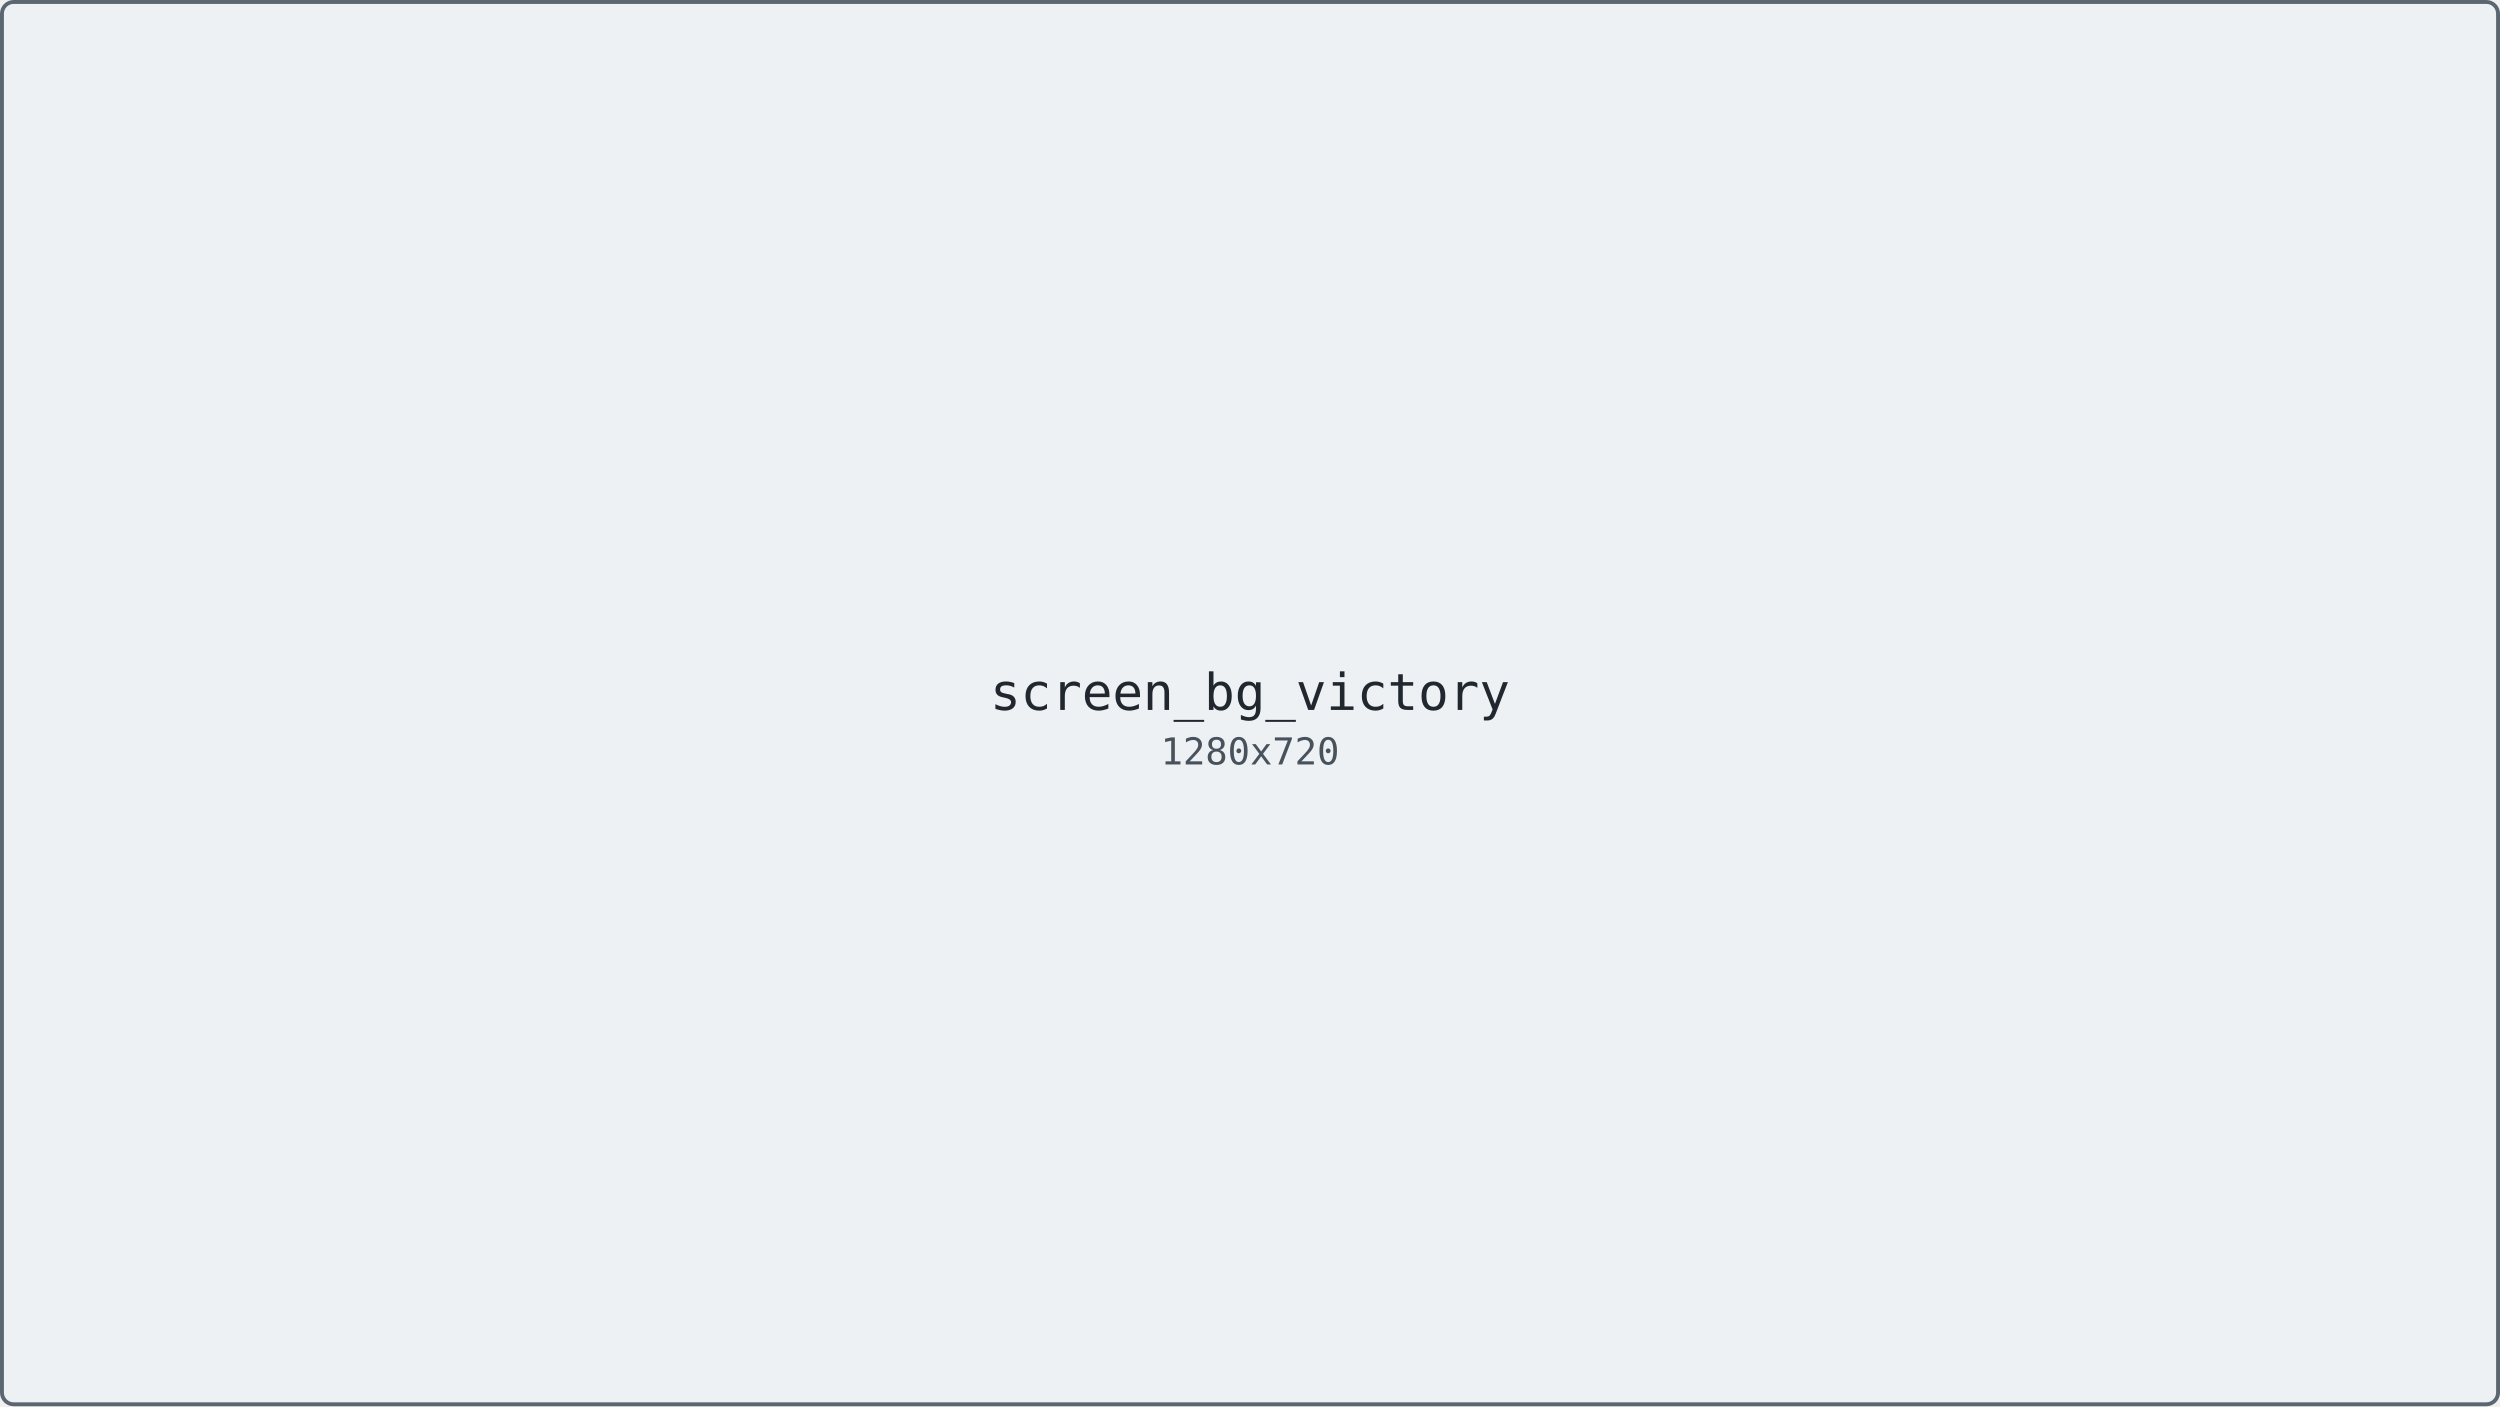
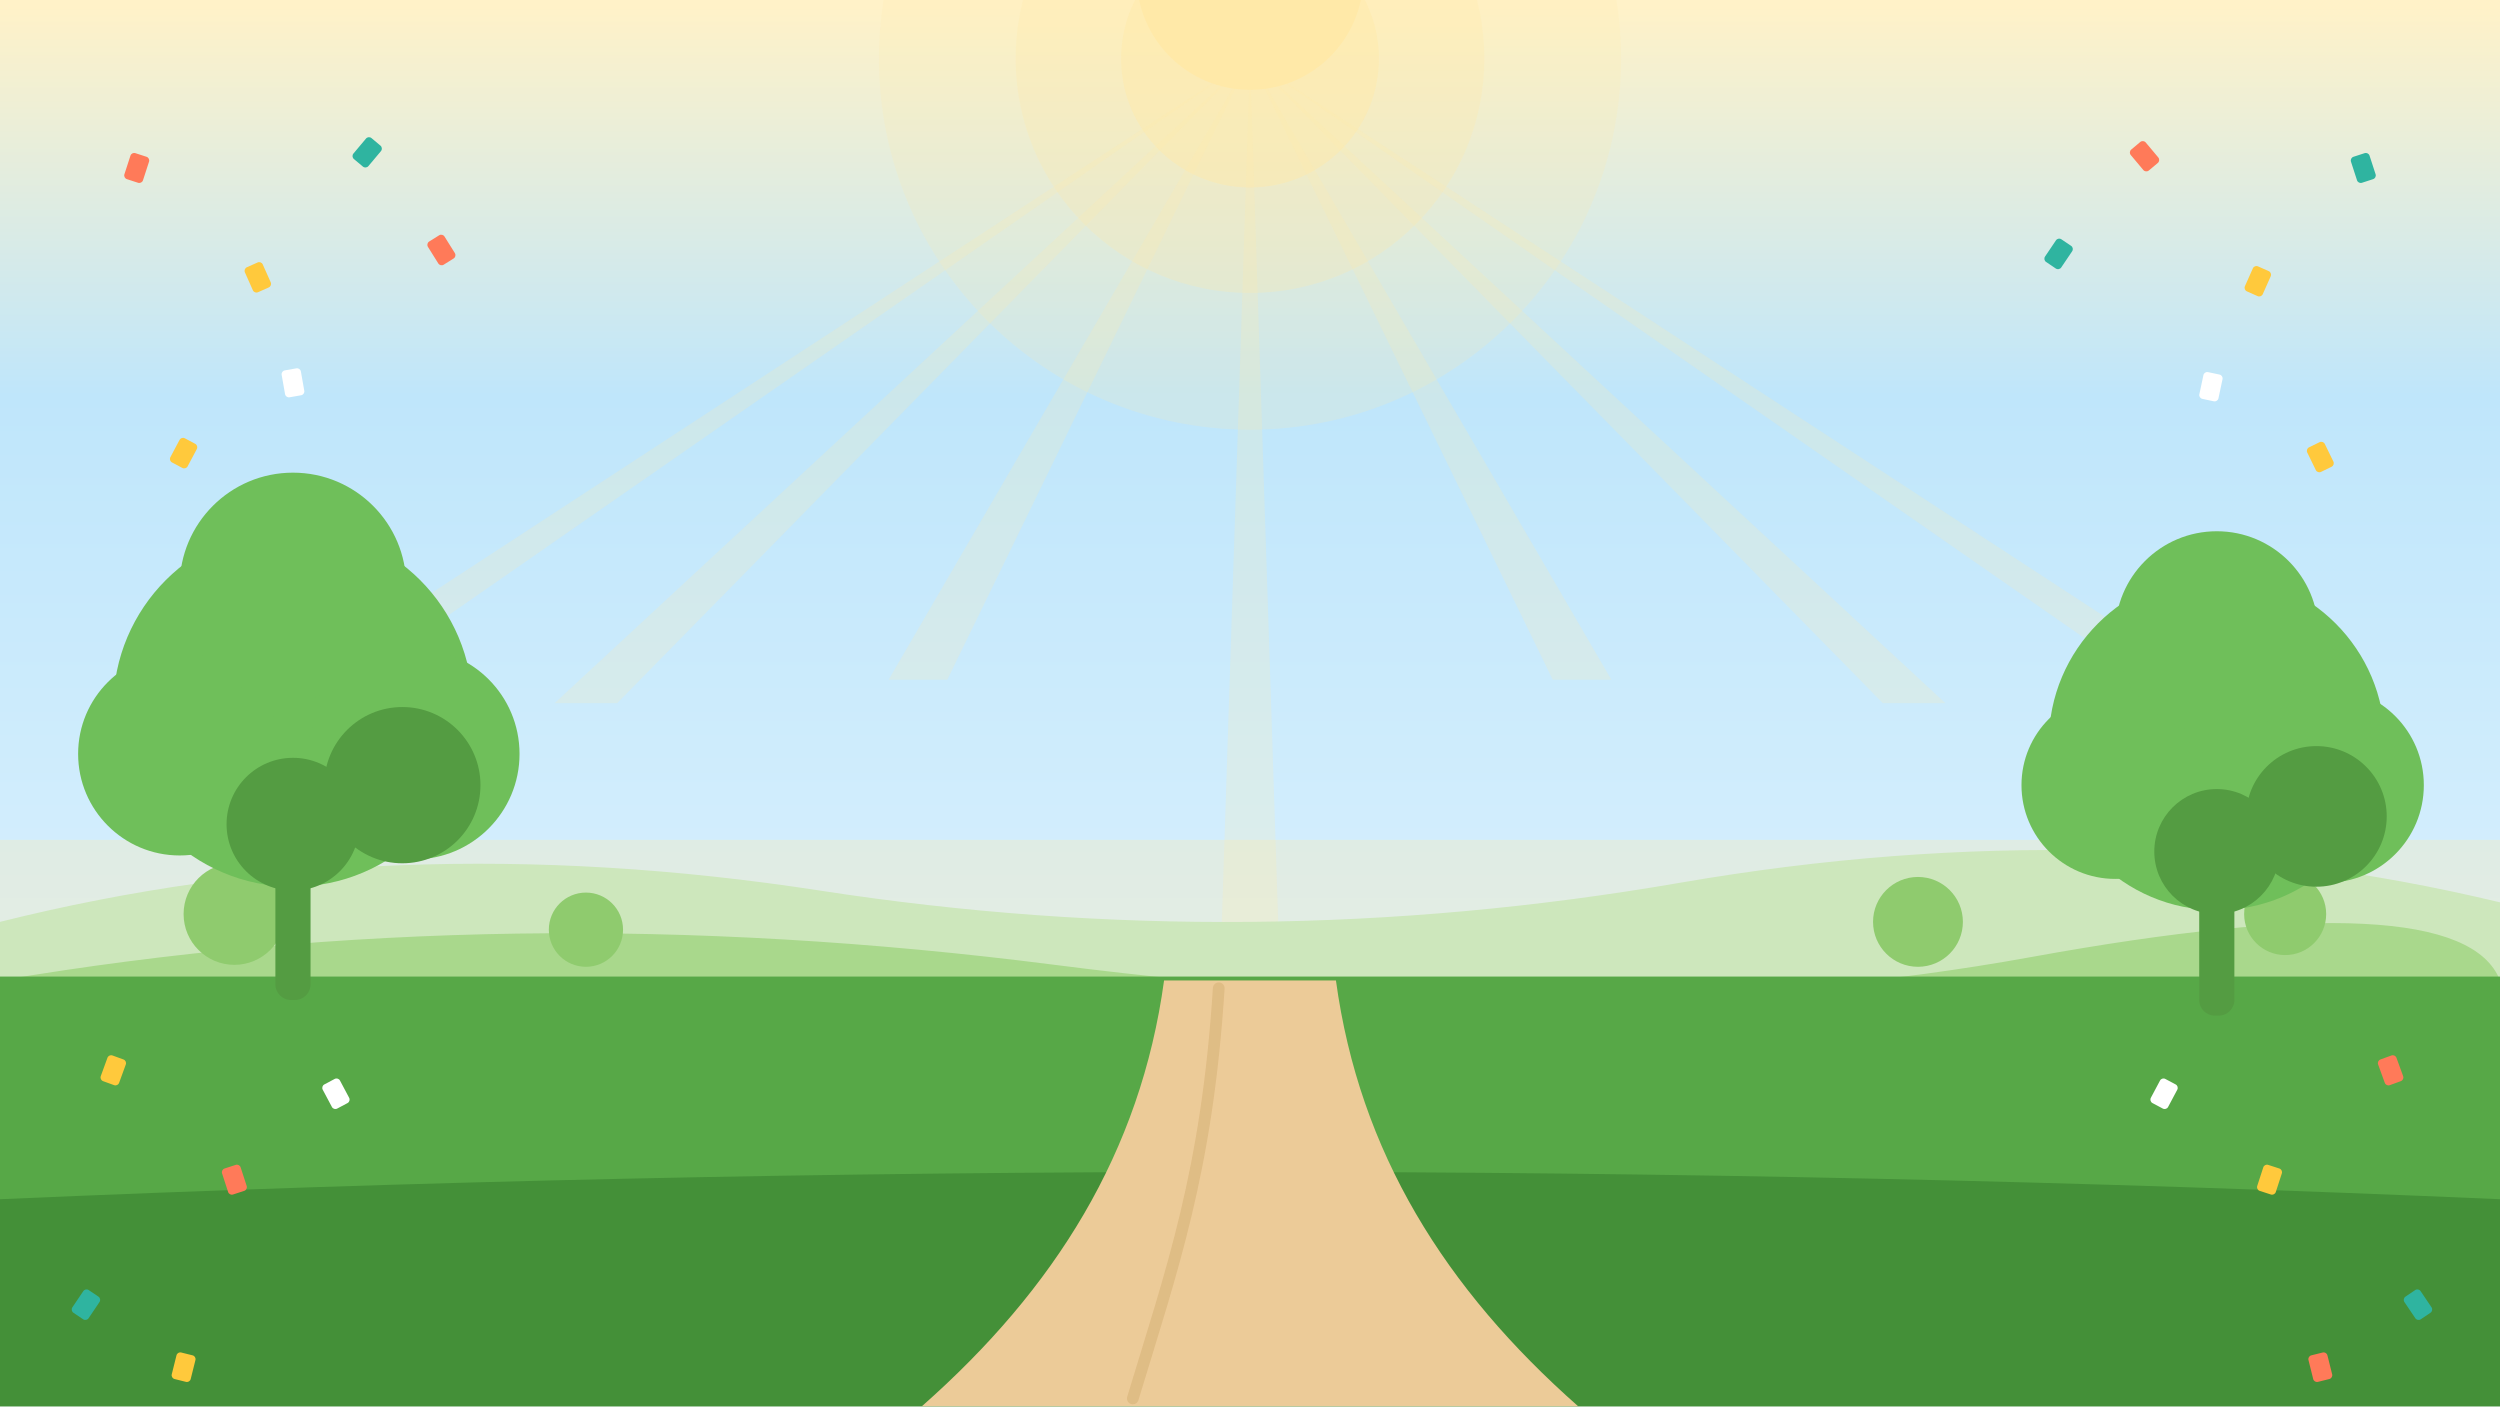
<svg xmlns="http://www.w3.org/2000/svg" width="1280" height="720" viewBox="0 0 1280 720">
-   <rect x="1" y="1" width="1278" height="718" rx="6" fill="#eef1f4" stroke="#5b6670" stroke-width="2" />
-   <text x="640" y="356.1" font-family="monospace" font-size="26" fill="#20272e" text-anchor="middle" dominant-baseline="middle">screen_bg_victory</text>
-   <text x="640" y="386" font-family="monospace" font-size="19" fill="#48525c" text-anchor="middle" dominant-baseline="middle">1280x720</text>
+   <defs>
+     <linearGradient id="skyV" x1="0" y1="0" x2="0" y2="1">
+       <stop offset="0" stop-color="#FFF2C8" />
+       <stop offset="0.28" stop-color="#BFE6FB" />
+       <stop offset="1" stop-color="#EAF7FF" />
+     </linearGradient>
+     <symbol id="cf" overflow="visible">
+       <rect x="-5" y="-7" width="10" height="14" rx="2" />
+     </symbol>
+   </defs>
+   <rect width="1280" height="720" fill="url(#skyV)" />
+   <rect y="430" width="1280" height="120" fill="#FFE9A8" opacity="0.30" />
+   <g>
+     <circle cx="640" cy="30" r="190" fill="#FFE9A8" opacity="0.18" />
+     <circle cx="640" cy="30" r="120" fill="#FFE9A8" opacity="0.26" />
+     <circle cx="640" cy="30" r="66" fill="#FFE9A8" opacity="0.45" />
+     <g fill="#FFE9A8" opacity="0.20">
+       <polygon points="104,380 136,380 640,30" />
+       <polygon points="284,360 316,360 640,30" />
+       <polygon points="455,348 485,348 640,30" />
+       <polygon points="624,520 656,520 640,30" />
+       <polygon points="795,348 825,348 640,30" />
+       <polygon points="964,360 996,360 640,30" />
+       <polygon points="1144,380 1176,380 640,30" />
+     </g>
+     <circle cx="640" cy="-12" r="58" fill="#FFE9A8" />
+   </g>
+   <path d="M0 472 Q200 422 420 456 T860 452 T1280 462 L1280 520 L0 520 Z" fill="#CDE7BC" />
+   <path d="M0 502 Q260 458 540 494 T1040 490 T1280 502 L1280 540 L0 540 Z" fill="#A9D88C" />
+   <g fill="#8FCB6E">
+     <circle cx="120" cy="468" r="26" />
+     <circle cx="300" cy="476" r="19" />
+     <circle cx="982" cy="472" r="23" />
+     <circle cx="1170" cy="468" r="21" />
+   </g>
+   <rect y="500" width="1280" height="220" fill="#57A847" />
+   <path d="M0 614 Q640 586 1280 614 L1280 720 L0 720 Z" fill="#449038" />
+   <path d="M596 502 C584 590 540 660 472 720 L808 720 C740 660 696 590 684 502 Z" fill="#ECCB98" />
+   <path d="M624 506 C618 600 600 650 580 716" fill="none" stroke="#D6B074" stroke-width="6" stroke-linecap="round" opacity="0.55" />
+   <g>
+     <rect x="141" y="404" width="18" height="108" rx="8" fill="#549C42" />
+     <g fill="#6FBF5A">
+       <circle cx="150" cy="362" r="92" />
+       <circle cx="92" cy="386" r="52" />
+       <circle cx="212" cy="386" r="54" />
+       <circle cx="150" cy="300" r="58" />
+     </g>
+     <g fill="#549C42">
+       <circle cx="206" cy="402" r="40" />
+       <circle cx="150" cy="422" r="34" />
+     </g>
+   </g>
+   <g>
+     <rect x="1126" y="420" width="18" height="100" rx="8" fill="#549C42" />
+     <g fill="#6FBF5A">
+       <circle cx="1135" cy="380" r="86" />
+       <circle cx="1083" cy="402" r="48" />
+       <circle cx="1191" cy="402" r="50" />
+       <circle cx="1135" cy="324" r="52" />
+     </g>
+     <g fill="#549C42">
+       <circle cx="1186" cy="418" r="36" />
+       <circle cx="1135" cy="436" r="32" />
+     </g>
+   </g>
+   <g>
+     <use href="#cf" transform="translate(70 86) rotate(18)" fill="#FF7A59" />
+     <use href="#cf" transform="translate(132 142) rotate(-24)" fill="#FFC93C" />
+     <use href="#cf" transform="translate(188 78) rotate(40)" fill="#2FB4A0" />
+     <use href="#cf" transform="translate(150 196) rotate(-10)" fill="#FFFFFF" />
+     <use href="#cf" transform="translate(94 232) rotate(28)" fill="#FFC93C" />
+     <use href="#cf" transform="translate(226 128) rotate(-32)" fill="#FF7A59" />
+     <use href="#cf" transform="translate(1210 86) rotate(-18)" fill="#2FB4A0" />
+     <use href="#cf" transform="translate(1156 144) rotate(24)" fill="#FFC93C" />
+     <use href="#cf" transform="translate(1098 80) rotate(-40)" fill="#FF7A59" />
+     <use href="#cf" transform="translate(1132 198) rotate(12)" fill="#FFFFFF" />
+     <use href="#cf" transform="translate(1188 234) rotate(-26)" fill="#FFC93C" />
+     <use href="#cf" transform="translate(1054 130) rotate(34)" fill="#2FB4A0" />
+     <use href="#cf" transform="translate(58 548) rotate(20)" fill="#FFC93C" />
+     <use href="#cf" transform="translate(120 604) rotate(-18)" fill="#FF7A59" />
+     <use href="#cf" transform="translate(44 668) rotate(34)" fill="#2FB4A0" />
+     <use href="#cf" transform="translate(172 560) rotate(-28)" fill="#FFFFFF" />
+     <use href="#cf" transform="translate(94 700) rotate(14)" fill="#FFC93C" />
+     <use href="#cf" transform="translate(1224 548) rotate(-20)" fill="#FF7A59" />
+     <use href="#cf" transform="translate(1162 604) rotate(18)" fill="#FFC93C" />
+     <use href="#cf" transform="translate(1238 668) rotate(-34)" fill="#2FB4A0" />
+     <use href="#cf" transform="translate(1108 560) rotate(28)" fill="#FFFFFF" />
+     <use href="#cf" transform="translate(1188 700) rotate(-14)" fill="#FF7A59" />
+   </g>
</svg>
